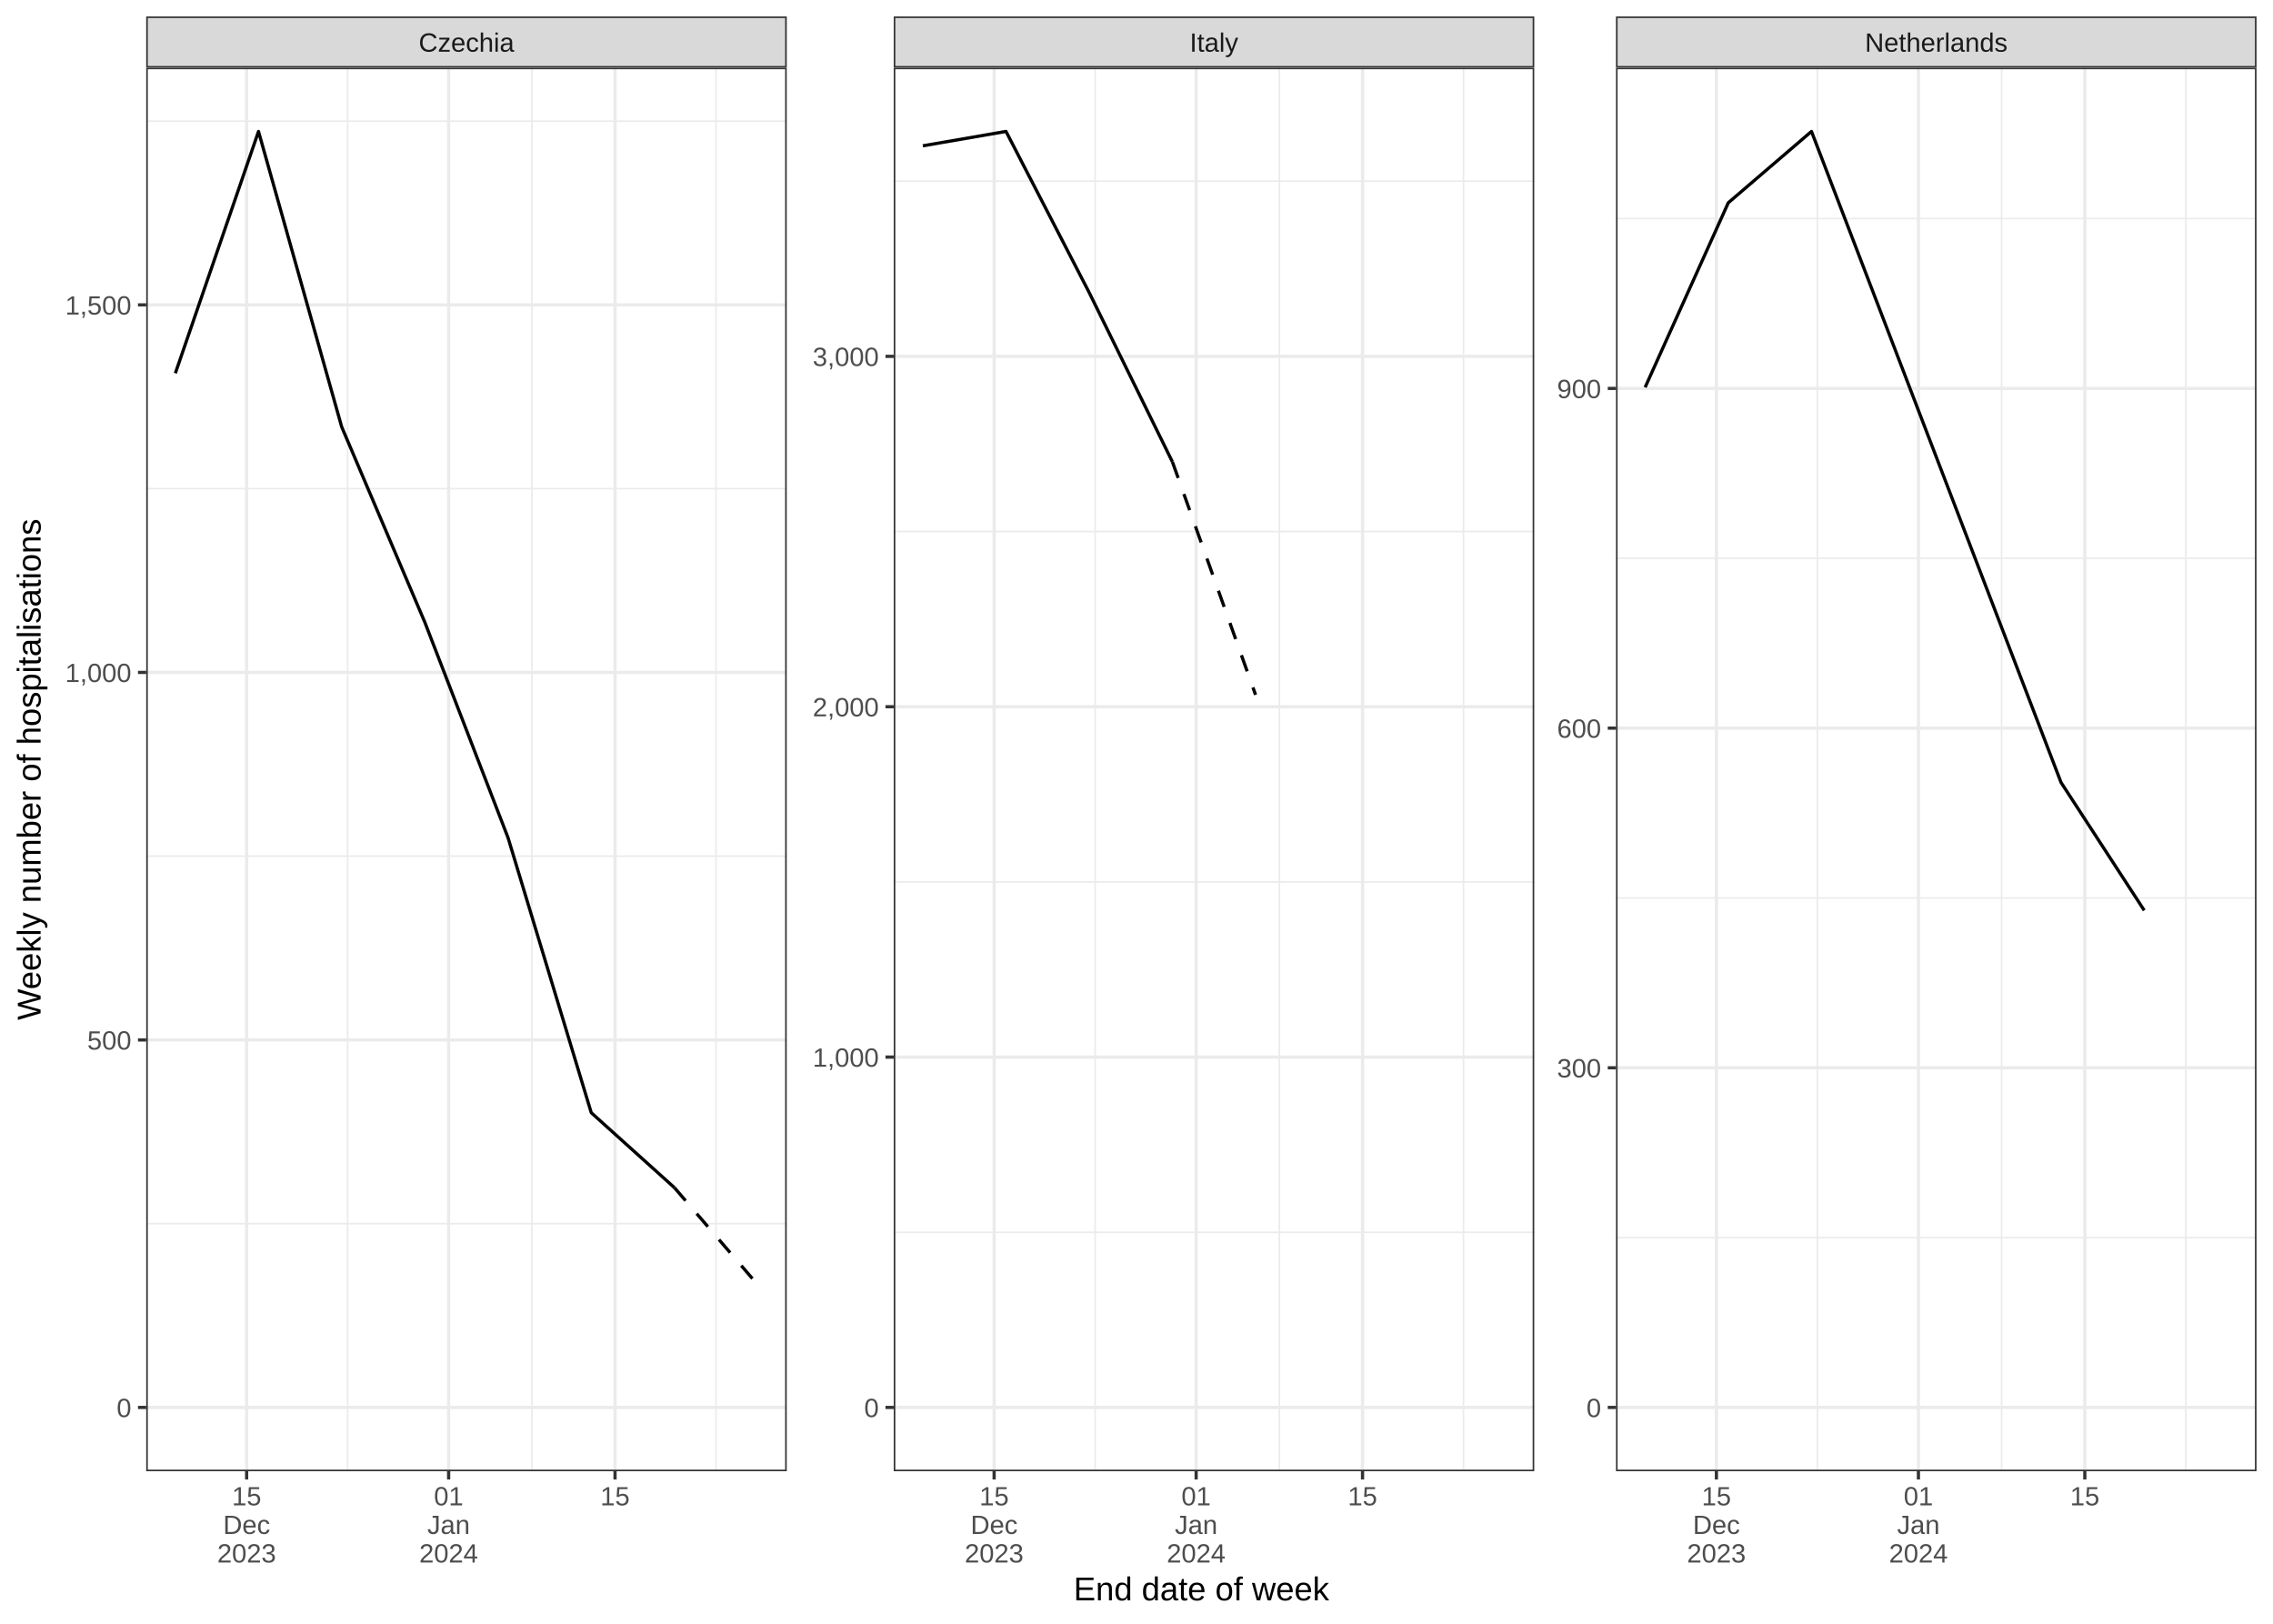
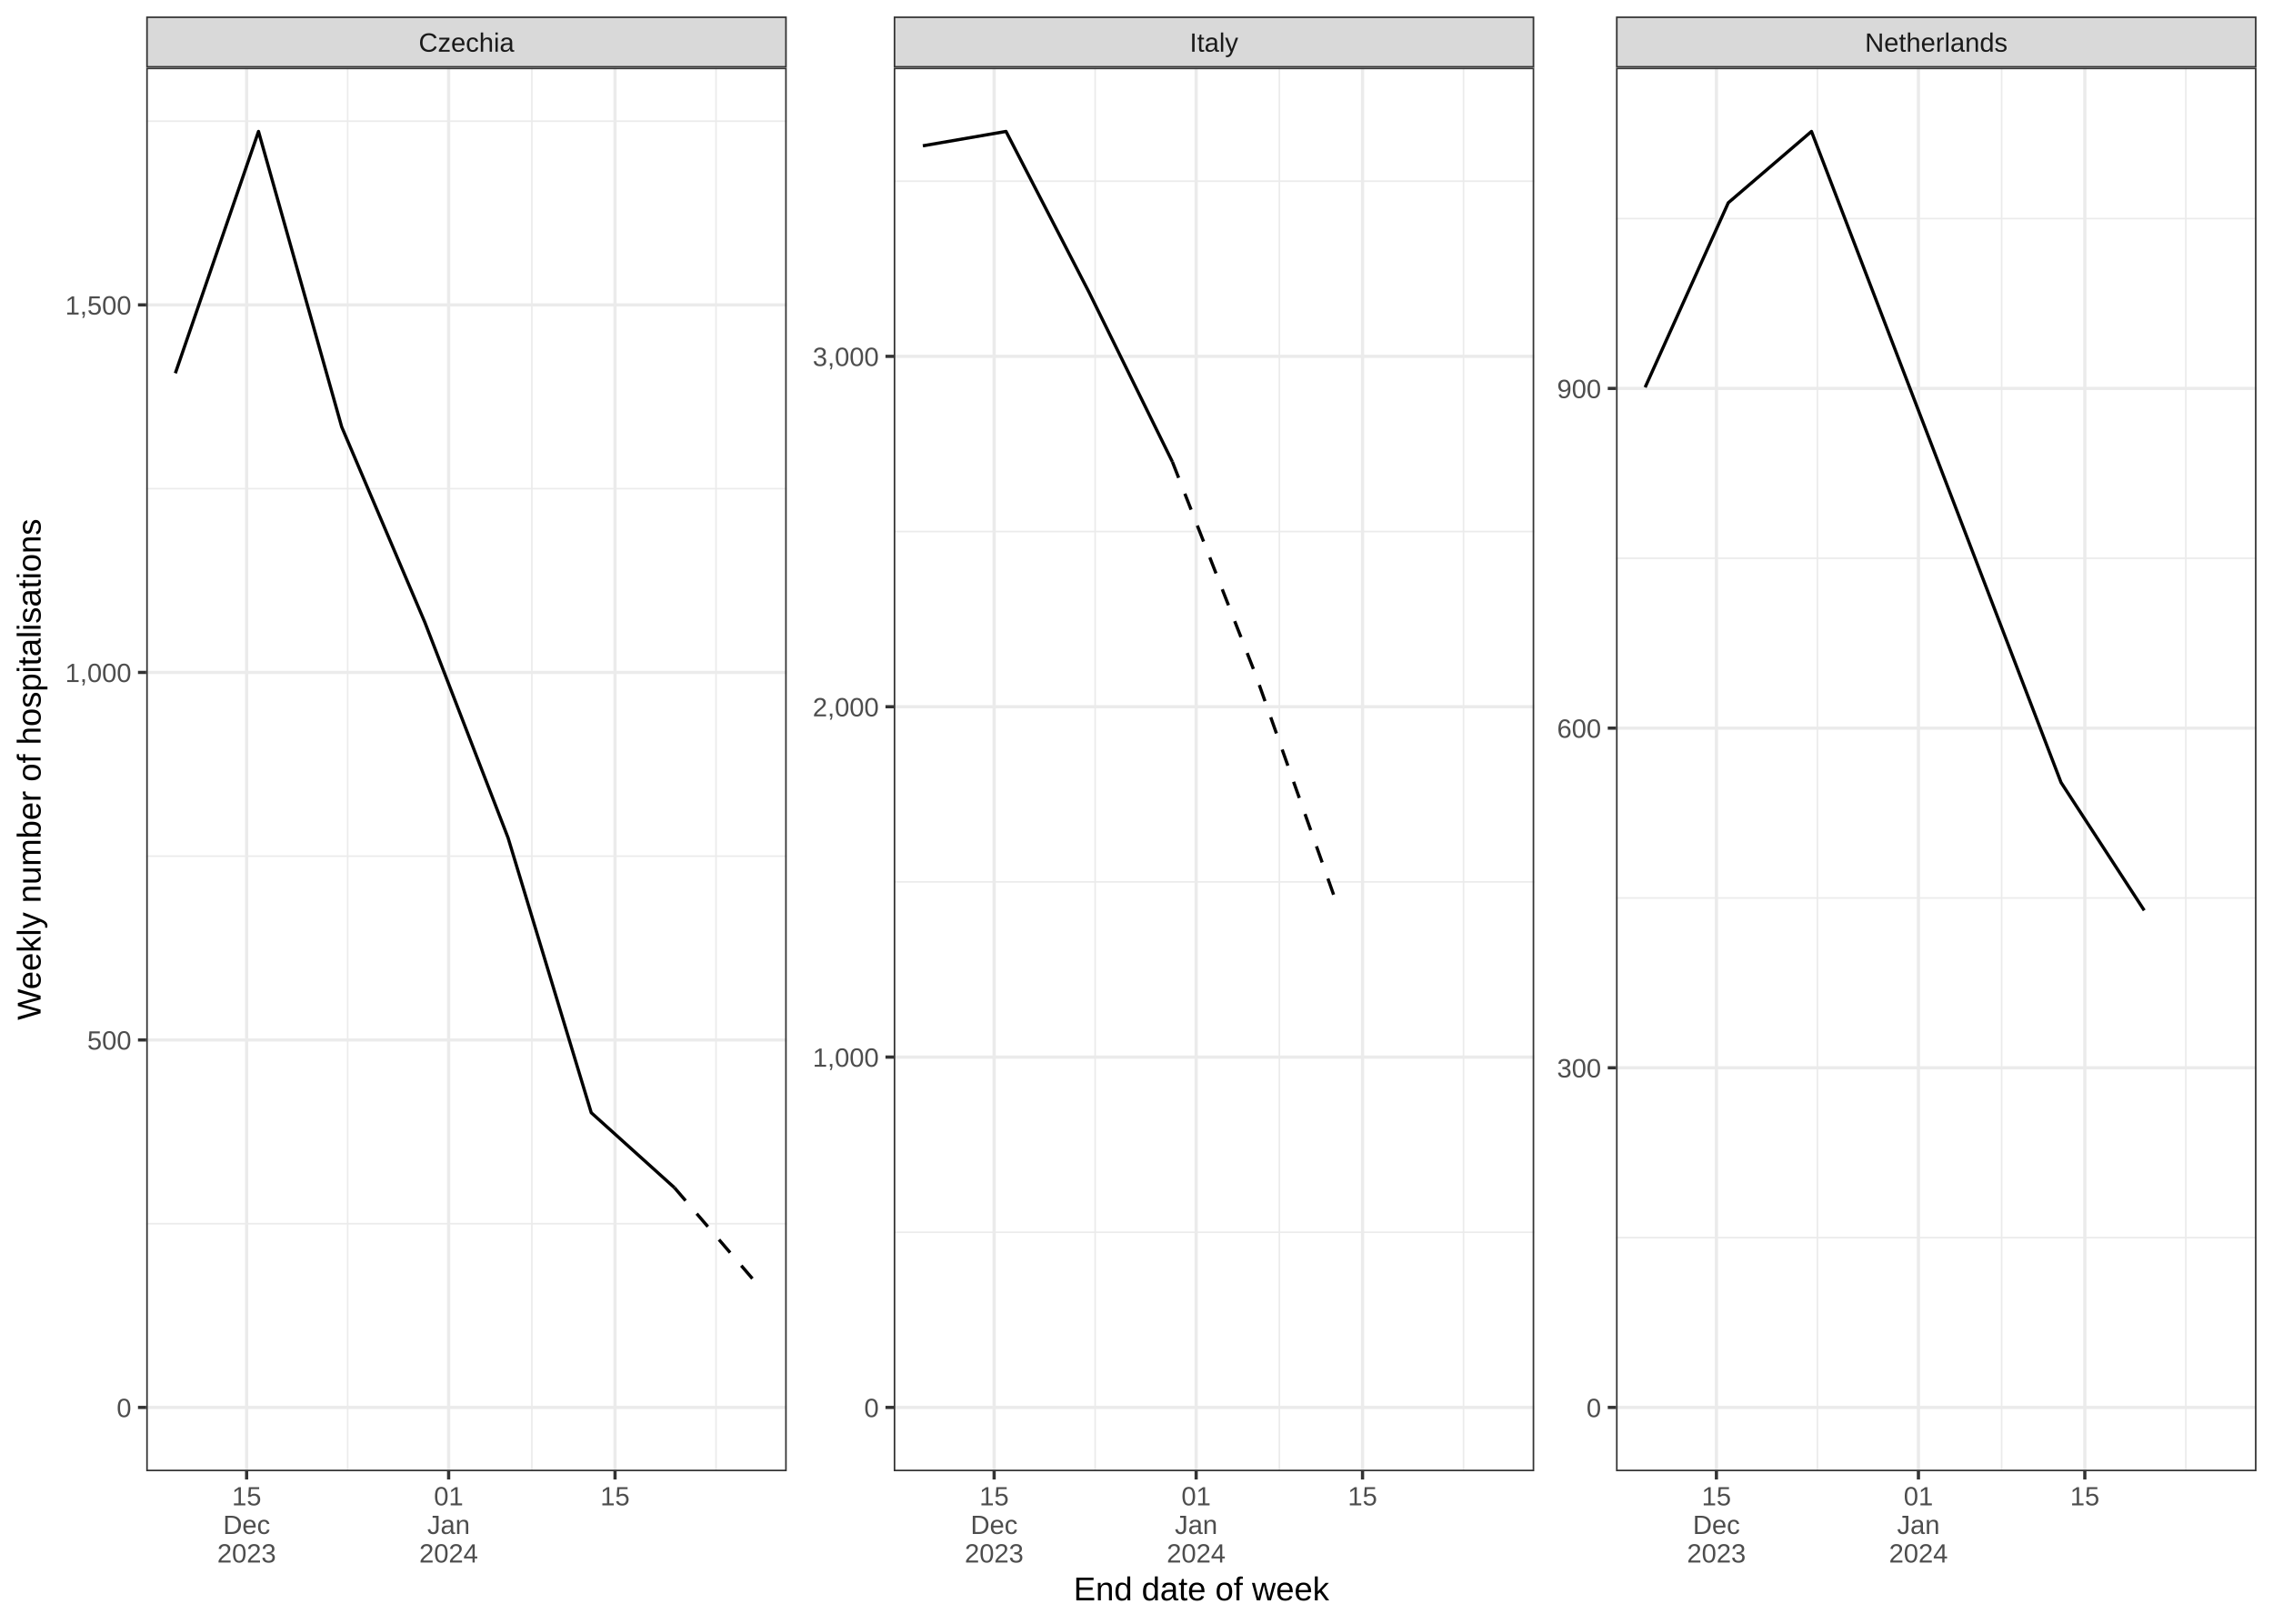
<svg xmlns="http://www.w3.org/2000/svg" class="svglite" width="756.00pt" height="540.00pt" viewBox="0 0 756.00 540.00">
  <defs>
    <style type="text/css">
    .svglite line, .svglite polyline, .svglite polygon, .svglite path, .svglite rect, .svglite circle {
      fill: none;
      stroke: #000000;
      stroke-linecap: round;
      stroke-linejoin: round;
      stroke-miterlimit: 10.00;
    }
    .svglite text {
      white-space: pre;
    }
  </style>
  </defs>
  <rect width="100%" height="100%" style="stroke: none; fill: #FFFFFF;" />
  <defs>
    <clipPath id="cpMC4wMHw3NTYuMDB8MC4wMHw1NDAuMDA=">
      <rect x="0.00" y="0.00" width="756.00" height="540.00" />
    </clipPath>
  </defs>
  <g clip-path="url(#cpMC4wMHw3NTYuMDB8MC4wMHw1NDAuMDA=)">
    <rect x="0.00" y="0.00" width="756.00" height="540.00" style="stroke-width: 1.07; stroke: #FFFFFF; fill: #FFFFFF;" />
  </g>
  <defs>
    <clipPath id="cpNDguNjN8MjYxLjY3fDIyLjQ5fDQ4OS4yOQ==">
      <rect x="48.63" y="22.49" width="213.04" height="466.80" />
    </clipPath>
  </defs>
  <g clip-path="url(#cpNDguNjN8MjYxLjY3fDIyLjQ5fDQ4OS4yOQ==)">
    <rect x="48.63" y="22.49" width="213.04" height="466.80" style="stroke-width: 1.07; stroke: none; fill: #FFFFFF;" />
    <polyline points="48.63,406.96 261.67,406.96 " style="stroke-width: 0.53; stroke: #EBEBEB; stroke-linecap: butt;" />
    <polyline points="48.63,284.73 261.67,284.73 " style="stroke-width: 0.53; stroke: #EBEBEB; stroke-linecap: butt;" />
    <polyline points="48.63,162.51 261.67,162.51 " style="stroke-width: 0.53; stroke: #EBEBEB; stroke-linecap: butt;" />
    <polyline points="48.63,40.29 261.67,40.29 " style="stroke-width: 0.53; stroke: #EBEBEB; stroke-linecap: butt;" />
    <polyline points="115.63,489.29 115.63,22.49 " style="stroke-width: 0.53; stroke: #EBEBEB; stroke-linecap: butt;" />
    <polyline points="176.89,489.29 176.89,22.49 " style="stroke-width: 0.53; stroke: #EBEBEB; stroke-linecap: butt;" />
    <polyline points="238.15,489.29 238.15,22.49 " style="stroke-width: 0.53; stroke: #EBEBEB; stroke-linecap: butt;" />
    <polyline points="48.63,468.07 261.67,468.07 " style="stroke-width: 1.07; stroke: #EBEBEB; stroke-linecap: butt;" />
    <polyline points="48.63,345.85 261.67,345.85 " style="stroke-width: 1.07; stroke: #EBEBEB; stroke-linecap: butt;" />
    <polyline points="48.63,223.62 261.67,223.62 " style="stroke-width: 1.07; stroke: #EBEBEB; stroke-linecap: butt;" />
    <polyline points="48.63,101.40 261.67,101.40 " style="stroke-width: 1.07; stroke: #EBEBEB; stroke-linecap: butt;" />
    <polyline points="82.03,489.29 82.03,22.49 " style="stroke-width: 1.07; stroke: #EBEBEB; stroke-linecap: butt;" />
    <polyline points="149.22,489.29 149.22,22.49 " style="stroke-width: 1.07; stroke: #EBEBEB; stroke-linecap: butt;" />
    <polyline points="204.56,489.29 204.56,22.49 " style="stroke-width: 1.07; stroke: #EBEBEB; stroke-linecap: butt;" />
    <polyline points="58.32,124.13 85.98,43.71 113.65,141.98 141.32,207.00 168.98,278.62 196.65,370.05 224.32,394.98 " style="stroke-width: 1.07; stroke-linecap: butt;" />
    <polyline points="224.32,394.98 251.99,427.25 " style="stroke-width: 1.07; stroke-dasharray: 5.69,5.69; stroke-linecap: butt;" />
    <rect x="48.63" y="22.49" width="213.04" height="466.80" style="stroke-width: 1.07; stroke: #333333;" />
  </g>
  <g clip-path="url(#cpMC4wMHw3NTYuMDB8MC4wMHw1NDAuMDA=)">
</g>
  <defs>
    <clipPath id="cpMjk3LjI1fDUxMC4yOXwyMi40OXw0ODkuMjk=">
      <rect x="297.25" y="22.49" width="213.04" height="466.80" />
    </clipPath>
  </defs>
  <g clip-path="url(#cpMjk3LjI1fDUxMC4yOXwyMi40OXw0ODkuMjk=)">
    <rect x="297.25" y="22.49" width="213.04" height="466.80" style="stroke-width: 1.07; stroke: none; fill: #FFFFFF;" />
    <polyline points="297.25,409.81 510.29,409.81 " style="stroke-width: 0.53; stroke: #EBEBEB; stroke-linecap: butt;" />
    <polyline points="297.25,293.29 510.29,293.29 " style="stroke-width: 0.53; stroke: #EBEBEB; stroke-linecap: butt;" />
    <polyline points="297.25,176.77 510.29,176.77 " style="stroke-width: 0.53; stroke: #EBEBEB; stroke-linecap: butt;" />
    <polyline points="297.25,60.25 510.29,60.25 " style="stroke-width: 0.53; stroke: #EBEBEB; stroke-linecap: butt;" />
    <polyline points="364.25,489.29 364.25,22.49 " style="stroke-width: 0.53; stroke: #EBEBEB; stroke-linecap: butt;" />
    <polyline points="425.51,489.29 425.51,22.49 " style="stroke-width: 0.53; stroke: #EBEBEB; stroke-linecap: butt;" />
    <polyline points="486.77,489.29 486.77,22.49 " style="stroke-width: 0.53; stroke: #EBEBEB; stroke-linecap: butt;" />
    <polyline points="297.25,468.07 510.29,468.07 " style="stroke-width: 1.07; stroke: #EBEBEB; stroke-linecap: butt;" />
    <polyline points="297.25,351.55 510.29,351.55 " style="stroke-width: 1.07; stroke: #EBEBEB; stroke-linecap: butt;" />
    <polyline points="297.25,235.03 510.29,235.03 " style="stroke-width: 1.07; stroke: #EBEBEB; stroke-linecap: butt;" />
    <polyline points="297.25,118.51 510.29,118.51 " style="stroke-width: 1.07; stroke: #EBEBEB; stroke-linecap: butt;" />
    <polyline points="330.65,489.29 330.65,22.49 " style="stroke-width: 1.07; stroke: #EBEBEB; stroke-linecap: butt;" />
    <polyline points="397.84,489.29 397.84,22.49 " style="stroke-width: 1.07; stroke: #EBEBEB; stroke-linecap: butt;" />
    <polyline points="453.18,489.29 453.18,22.49 " style="stroke-width: 1.07; stroke: #EBEBEB; stroke-linecap: butt;" />
    <polyline points="306.94,48.49 334.60,43.71 362.27,97.31 389.94,153.59 " style="stroke-width: 1.07; stroke-linecap: butt;" />
-     <polyline points="389.94,153.59 417.60,231.07 " style="stroke-width: 1.07; stroke-dasharray: 5.69,5.69; stroke-linecap: butt;" />
+     <polyline points="389.94,153.59 417.60,224.31 445.27,302.38 " style="stroke-width: 1.07; stroke-dasharray: 5.69,5.69; stroke-linecap: butt;" />
    <rect x="297.25" y="22.49" width="213.04" height="466.80" style="stroke-width: 1.07; stroke: #333333;" />
  </g>
  <g clip-path="url(#cpMC4wMHw3NTYuMDB8MC4wMHw1NDAuMDA=)">
</g>
  <defs>
    <clipPath id="cpNTM3LjQ4fDc1MC41MnwyMi40OXw0ODkuMjk=">
      <rect x="537.48" y="22.49" width="213.04" height="466.80" />
    </clipPath>
  </defs>
  <g clip-path="url(#cpNTM3LjQ4fDc1MC41MnwyMi40OXw0ODkuMjk=)">
    <rect x="537.48" y="22.49" width="213.04" height="466.80" style="stroke-width: 1.07; stroke: none; fill: #FFFFFF;" />
    <polyline points="537.48,411.59 750.52,411.59 " style="stroke-width: 0.53; stroke: #EBEBEB; stroke-linecap: butt;" />
    <polyline points="537.48,298.63 750.52,298.63 " style="stroke-width: 0.53; stroke: #EBEBEB; stroke-linecap: butt;" />
    <polyline points="537.48,185.66 750.52,185.66 " style="stroke-width: 0.53; stroke: #EBEBEB; stroke-linecap: butt;" />
    <polyline points="537.48,72.70 750.52,72.70 " style="stroke-width: 0.53; stroke: #EBEBEB; stroke-linecap: butt;" />
    <polyline points="604.48,489.29 604.48,22.49 " style="stroke-width: 0.53; stroke: #EBEBEB; stroke-linecap: butt;" />
    <polyline points="665.74,489.29 665.74,22.49 " style="stroke-width: 0.53; stroke: #EBEBEB; stroke-linecap: butt;" />
    <polyline points="727.00,489.29 727.00,22.49 " style="stroke-width: 0.53; stroke: #EBEBEB; stroke-linecap: butt;" />
    <polyline points="537.48,468.07 750.52,468.07 " style="stroke-width: 1.07; stroke: #EBEBEB; stroke-linecap: butt;" />
    <polyline points="537.48,355.11 750.52,355.11 " style="stroke-width: 1.07; stroke: #EBEBEB; stroke-linecap: butt;" />
    <polyline points="537.48,242.15 750.52,242.15 " style="stroke-width: 1.07; stroke: #EBEBEB; stroke-linecap: butt;" />
    <polyline points="537.48,129.18 750.52,129.18 " style="stroke-width: 1.07; stroke: #EBEBEB; stroke-linecap: butt;" />
    <polyline points="570.88,489.29 570.88,22.49 " style="stroke-width: 1.07; stroke: #EBEBEB; stroke-linecap: butt;" />
    <polyline points="638.07,489.29 638.07,22.49 " style="stroke-width: 1.07; stroke: #EBEBEB; stroke-linecap: butt;" />
    <polyline points="693.41,489.29 693.41,22.49 " style="stroke-width: 1.07; stroke: #EBEBEB; stroke-linecap: butt;" />
    <polyline points="547.17,128.81 574.83,67.43 602.50,43.71 685.50,260.22 713.17,302.77 " style="stroke-width: 1.07; stroke-linecap: butt;" />
    <rect x="537.48" y="22.49" width="213.04" height="466.80" style="stroke-width: 1.07; stroke: #333333;" />
  </g>
  <g clip-path="url(#cpMC4wMHw3NTYuMDB8MC4wMHw1NDAuMDA=)">
</g>
  <defs>
    <clipPath id="cpNDguNjN8MjYxLjY3fDUuNDh8MjIuNDk=">
      <rect x="48.63" y="5.48" width="213.04" height="17.01" />
    </clipPath>
  </defs>
  <g clip-path="url(#cpNDguNjN8MjYxLjY3fDUuNDh8MjIuNDk=)">
    <rect x="48.63" y="5.48" width="213.04" height="17.01" style="stroke-width: 1.07; stroke: #333333; fill: #D9D9D9;" />
    <text x="155.15" y="17.19" text-anchor="middle" style="font-size: 8.80px;fill: #1A1A1A; font-family: &quot;Liberation Sans&quot;;" textLength="34.42px" lengthAdjust="spacingAndGlyphs">Czechia</text>
  </g>
  <g clip-path="url(#cpMC4wMHw3NTYuMDB8MC4wMHw1NDAuMDA=)">
</g>
  <defs>
    <clipPath id="cpMjk3LjI1fDUxMC4yOXw1LjQ4fDIyLjQ5">
      <rect x="297.25" y="5.48" width="213.04" height="17.01" />
    </clipPath>
  </defs>
  <g clip-path="url(#cpMjk3LjI1fDUxMC4yOXw1LjQ4fDIyLjQ5)">
    <rect x="297.25" y="5.48" width="213.04" height="17.01" style="stroke-width: 1.07; stroke: #333333; fill: #D9D9D9;" />
    <text x="403.77" y="17.19" text-anchor="middle" style="font-size: 8.80px;fill: #1A1A1A; font-family: &quot;Liberation Sans&quot;;" textLength="19.09px" lengthAdjust="spacingAndGlyphs">Italy</text>
  </g>
  <g clip-path="url(#cpMC4wMHw3NTYuMDB8MC4wMHw1NDAuMDA=)">
</g>
  <defs>
    <clipPath id="cpNTM3LjQ4fDc1MC41Mnw1LjQ4fDIyLjQ5">
      <rect x="537.48" y="5.48" width="213.04" height="17.01" />
    </clipPath>
  </defs>
  <g clip-path="url(#cpNTM3LjQ4fDc1MC41Mnw1LjQ4fDIyLjQ5)">
    <rect x="537.48" y="5.48" width="213.04" height="17.01" style="stroke-width: 1.07; stroke: #333333; fill: #D9D9D9;" />
    <text x="644.00" y="17.19" text-anchor="middle" style="font-size: 8.80px;fill: #1A1A1A; font-family: &quot;Liberation Sans&quot;;" textLength="53.63px" lengthAdjust="spacingAndGlyphs">Netherlands</text>
  </g>
  <g clip-path="url(#cpMC4wMHw3NTYuMDB8MC4wMHw1NDAuMDA=)">
    <polyline points="82.03,492.03 82.03,489.29 " style="stroke-width: 1.07; stroke: #333333; stroke-linecap: butt;" />
    <polyline points="149.22,492.03 149.22,489.29 " style="stroke-width: 1.07; stroke: #333333; stroke-linecap: butt;" />
    <polyline points="204.56,492.03 204.56,489.29 " style="stroke-width: 1.07; stroke: #333333; stroke-linecap: butt;" />
    <text x="82.03" y="500.63" text-anchor="middle" style="font-size: 8.80px;fill: #4D4D4D; font-family: &quot;Liberation Sans&quot;;" textLength="11.19px" lengthAdjust="spacingAndGlyphs">15</text>
    <text x="82.03" y="510.14" text-anchor="middle" style="font-size: 8.80px;fill: #4D4D4D; font-family: &quot;Liberation Sans&quot;;" textLength="17.03px" lengthAdjust="spacingAndGlyphs">Dec</text>
    <text x="82.03" y="519.64" text-anchor="middle" style="font-size: 8.80px;fill: #4D4D4D; font-family: &quot;Liberation Sans&quot;;" textLength="22.38px" lengthAdjust="spacingAndGlyphs">2023</text>
    <text x="149.22" y="500.63" text-anchor="middle" style="font-size: 8.80px;fill: #4D4D4D; font-family: &quot;Liberation Sans&quot;;" textLength="11.19px" lengthAdjust="spacingAndGlyphs">01</text>
    <text x="149.22" y="510.14" text-anchor="middle" style="font-size: 8.80px;fill: #4D4D4D; font-family: &quot;Liberation Sans&quot;;" textLength="13.56px" lengthAdjust="spacingAndGlyphs">Jan</text>
    <text x="149.22" y="519.64" text-anchor="middle" style="font-size: 8.80px;fill: #4D4D4D; font-family: &quot;Liberation Sans&quot;;" textLength="22.38px" lengthAdjust="spacingAndGlyphs">2024</text>
    <text x="204.56" y="500.63" text-anchor="middle" style="font-size: 8.80px;fill: #4D4D4D; font-family: &quot;Liberation Sans&quot;;" textLength="11.19px" lengthAdjust="spacingAndGlyphs">15</text>
    <polyline points="330.65,492.03 330.65,489.29 " style="stroke-width: 1.07; stroke: #333333; stroke-linecap: butt;" />
    <polyline points="397.84,492.03 397.84,489.29 " style="stroke-width: 1.07; stroke: #333333; stroke-linecap: butt;" />
    <polyline points="453.18,492.03 453.18,489.29 " style="stroke-width: 1.07; stroke: #333333; stroke-linecap: butt;" />
    <text x="330.65" y="500.63" text-anchor="middle" style="font-size: 8.80px;fill: #4D4D4D; font-family: &quot;Liberation Sans&quot;;" textLength="11.19px" lengthAdjust="spacingAndGlyphs">15</text>
    <text x="330.65" y="510.14" text-anchor="middle" style="font-size: 8.80px;fill: #4D4D4D; font-family: &quot;Liberation Sans&quot;;" textLength="17.03px" lengthAdjust="spacingAndGlyphs">Dec</text>
    <text x="330.65" y="519.64" text-anchor="middle" style="font-size: 8.80px;fill: #4D4D4D; font-family: &quot;Liberation Sans&quot;;" textLength="22.38px" lengthAdjust="spacingAndGlyphs">2023</text>
    <text x="397.84" y="500.63" text-anchor="middle" style="font-size: 8.80px;fill: #4D4D4D; font-family: &quot;Liberation Sans&quot;;" textLength="11.19px" lengthAdjust="spacingAndGlyphs">01</text>
    <text x="397.84" y="510.14" text-anchor="middle" style="font-size: 8.80px;fill: #4D4D4D; font-family: &quot;Liberation Sans&quot;;" textLength="13.56px" lengthAdjust="spacingAndGlyphs">Jan</text>
    <text x="397.84" y="519.64" text-anchor="middle" style="font-size: 8.80px;fill: #4D4D4D; font-family: &quot;Liberation Sans&quot;;" textLength="22.38px" lengthAdjust="spacingAndGlyphs">2024</text>
    <text x="453.18" y="500.63" text-anchor="middle" style="font-size: 8.80px;fill: #4D4D4D; font-family: &quot;Liberation Sans&quot;;" textLength="11.19px" lengthAdjust="spacingAndGlyphs">15</text>
    <polyline points="570.88,492.03 570.88,489.29 " style="stroke-width: 1.07; stroke: #333333; stroke-linecap: butt;" />
    <polyline points="638.07,492.03 638.07,489.29 " style="stroke-width: 1.07; stroke: #333333; stroke-linecap: butt;" />
    <polyline points="693.41,492.03 693.41,489.29 " style="stroke-width: 1.07; stroke: #333333; stroke-linecap: butt;" />
    <text x="570.88" y="500.63" text-anchor="middle" style="font-size: 8.80px;fill: #4D4D4D; font-family: &quot;Liberation Sans&quot;;" textLength="11.19px" lengthAdjust="spacingAndGlyphs">15</text>
    <text x="570.88" y="510.14" text-anchor="middle" style="font-size: 8.80px;fill: #4D4D4D; font-family: &quot;Liberation Sans&quot;;" textLength="17.03px" lengthAdjust="spacingAndGlyphs">Dec</text>
    <text x="570.88" y="519.64" text-anchor="middle" style="font-size: 8.80px;fill: #4D4D4D; font-family: &quot;Liberation Sans&quot;;" textLength="22.38px" lengthAdjust="spacingAndGlyphs">2023</text>
    <text x="638.07" y="500.63" text-anchor="middle" style="font-size: 8.80px;fill: #4D4D4D; font-family: &quot;Liberation Sans&quot;;" textLength="11.19px" lengthAdjust="spacingAndGlyphs">01</text>
    <text x="638.07" y="510.14" text-anchor="middle" style="font-size: 8.80px;fill: #4D4D4D; font-family: &quot;Liberation Sans&quot;;" textLength="13.56px" lengthAdjust="spacingAndGlyphs">Jan</text>
    <text x="638.07" y="519.64" text-anchor="middle" style="font-size: 8.80px;fill: #4D4D4D; font-family: &quot;Liberation Sans&quot;;" textLength="22.38px" lengthAdjust="spacingAndGlyphs">2024</text>
    <text x="693.41" y="500.63" text-anchor="middle" style="font-size: 8.80px;fill: #4D4D4D; font-family: &quot;Liberation Sans&quot;;" textLength="11.19px" lengthAdjust="spacingAndGlyphs">15</text>
    <text x="532.55" y="471.28" text-anchor="end" style="font-size: 8.80px;fill: #4D4D4D; font-family: &quot;Liberation Sans&quot;;" textLength="5.59px" lengthAdjust="spacingAndGlyphs">0</text>
    <text x="532.55" y="358.31" text-anchor="end" style="font-size: 8.80px;fill: #4D4D4D; font-family: &quot;Liberation Sans&quot;;" textLength="16.78px" lengthAdjust="spacingAndGlyphs">300</text>
    <text x="532.55" y="245.35" text-anchor="end" style="font-size: 8.80px;fill: #4D4D4D; font-family: &quot;Liberation Sans&quot;;" textLength="16.78px" lengthAdjust="spacingAndGlyphs">600</text>
    <text x="532.55" y="132.39" text-anchor="end" style="font-size: 8.80px;fill: #4D4D4D; font-family: &quot;Liberation Sans&quot;;" textLength="16.78px" lengthAdjust="spacingAndGlyphs">900</text>
    <polyline points="534.74,468.07 537.48,468.07 " style="stroke-width: 1.07; stroke: #333333; stroke-linecap: butt;" />
    <polyline points="534.74,355.11 537.48,355.11 " style="stroke-width: 1.07; stroke: #333333; stroke-linecap: butt;" />
    <polyline points="534.74,242.15 537.48,242.15 " style="stroke-width: 1.07; stroke: #333333; stroke-linecap: butt;" />
    <polyline points="534.74,129.18 537.48,129.18 " style="stroke-width: 1.07; stroke: #333333; stroke-linecap: butt;" />
    <text x="292.32" y="471.28" text-anchor="end" style="font-size: 8.80px;fill: #4D4D4D; font-family: &quot;Liberation Sans&quot;;" textLength="5.59px" lengthAdjust="spacingAndGlyphs">0</text>
    <text x="292.32" y="354.76" text-anchor="end" style="font-size: 8.80px;fill: #4D4D4D; font-family: &quot;Liberation Sans&quot;;" textLength="25.17px" lengthAdjust="spacingAndGlyphs">1,000</text>
    <text x="292.32" y="238.24" text-anchor="end" style="font-size: 8.80px;fill: #4D4D4D; font-family: &quot;Liberation Sans&quot;;" textLength="25.17px" lengthAdjust="spacingAndGlyphs">2,000</text>
    <text x="292.32" y="121.72" text-anchor="end" style="font-size: 8.80px;fill: #4D4D4D; font-family: &quot;Liberation Sans&quot;;" textLength="25.17px" lengthAdjust="spacingAndGlyphs">3,000</text>
    <polyline points="294.51,468.07 297.25,468.07 " style="stroke-width: 1.07; stroke: #333333; stroke-linecap: butt;" />
    <polyline points="294.51,351.55 297.25,351.55 " style="stroke-width: 1.07; stroke: #333333; stroke-linecap: butt;" />
    <polyline points="294.51,235.03 297.25,235.03 " style="stroke-width: 1.07; stroke: #333333; stroke-linecap: butt;" />
    <polyline points="294.51,118.51 297.25,118.51 " style="stroke-width: 1.07; stroke: #333333; stroke-linecap: butt;" />
    <text x="43.70" y="471.28" text-anchor="end" style="font-size: 8.80px;fill: #4D4D4D; font-family: &quot;Liberation Sans&quot;;" textLength="5.59px" lengthAdjust="spacingAndGlyphs">0</text>
    <text x="43.70" y="349.05" text-anchor="end" style="font-size: 8.80px;fill: #4D4D4D; font-family: &quot;Liberation Sans&quot;;" textLength="16.78px" lengthAdjust="spacingAndGlyphs">500</text>
    <text x="43.70" y="226.83" text-anchor="end" style="font-size: 8.80px;fill: #4D4D4D; font-family: &quot;Liberation Sans&quot;;" textLength="25.17px" lengthAdjust="spacingAndGlyphs">1,000</text>
    <text x="43.70" y="104.61" text-anchor="end" style="font-size: 8.80px;fill: #4D4D4D; font-family: &quot;Liberation Sans&quot;;" textLength="25.17px" lengthAdjust="spacingAndGlyphs">1,500</text>
    <polyline points="45.89,468.07 48.63,468.07 " style="stroke-width: 1.07; stroke: #333333; stroke-linecap: butt;" />
    <polyline points="45.89,345.85 48.63,345.85 " style="stroke-width: 1.07; stroke: #333333; stroke-linecap: butt;" />
    <polyline points="45.89,223.62 48.63,223.62 " style="stroke-width: 1.07; stroke: #333333; stroke-linecap: butt;" />
    <polyline points="45.89,101.40 48.63,101.40 " style="stroke-width: 1.07; stroke: #333333; stroke-linecap: butt;" />
    <text x="399.58" y="532.23" text-anchor="middle" style="font-size: 11.00px; font-family: &quot;Liberation Sans&quot;;" textLength="95.72px" lengthAdjust="spacingAndGlyphs">End date of week</text>
    <text transform="translate(13.50,255.89) rotate(-90)" text-anchor="middle" style="font-size: 11.00px; font-family: &quot;Liberation Sans&quot;;" textLength="189.66px" lengthAdjust="spacingAndGlyphs">Weekly number of hospitalisations</text>
  </g>
</svg>
